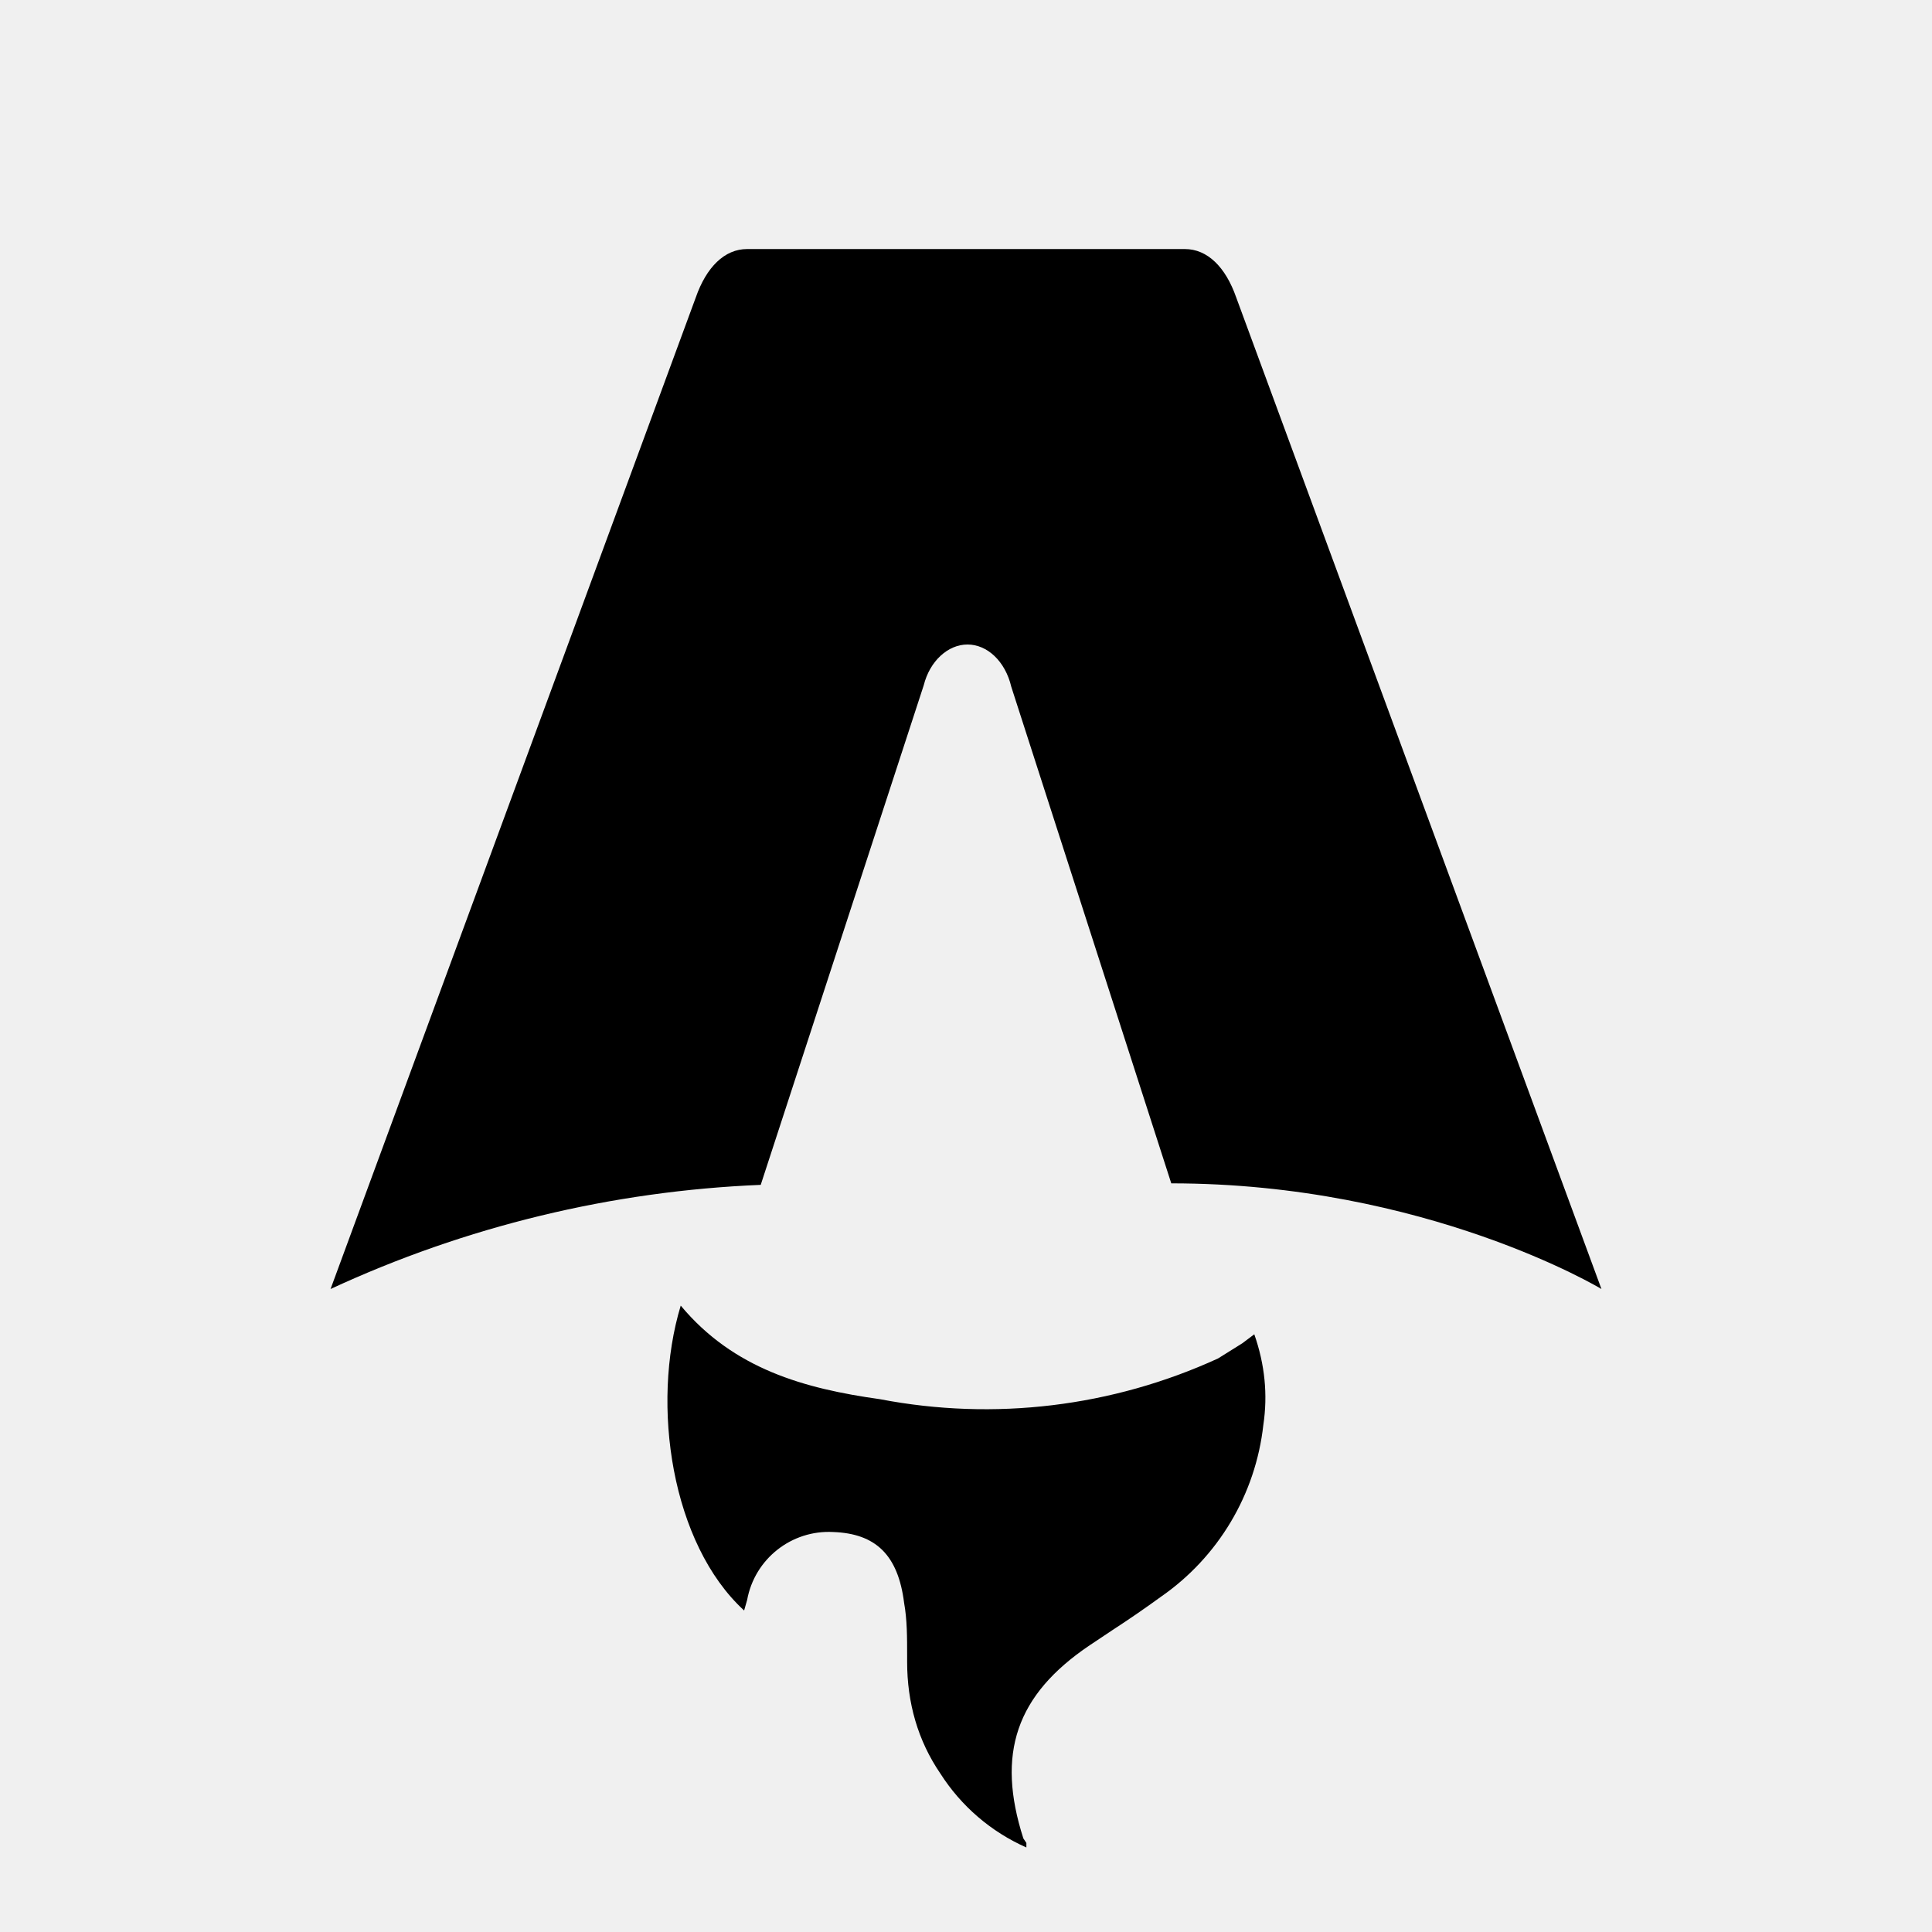
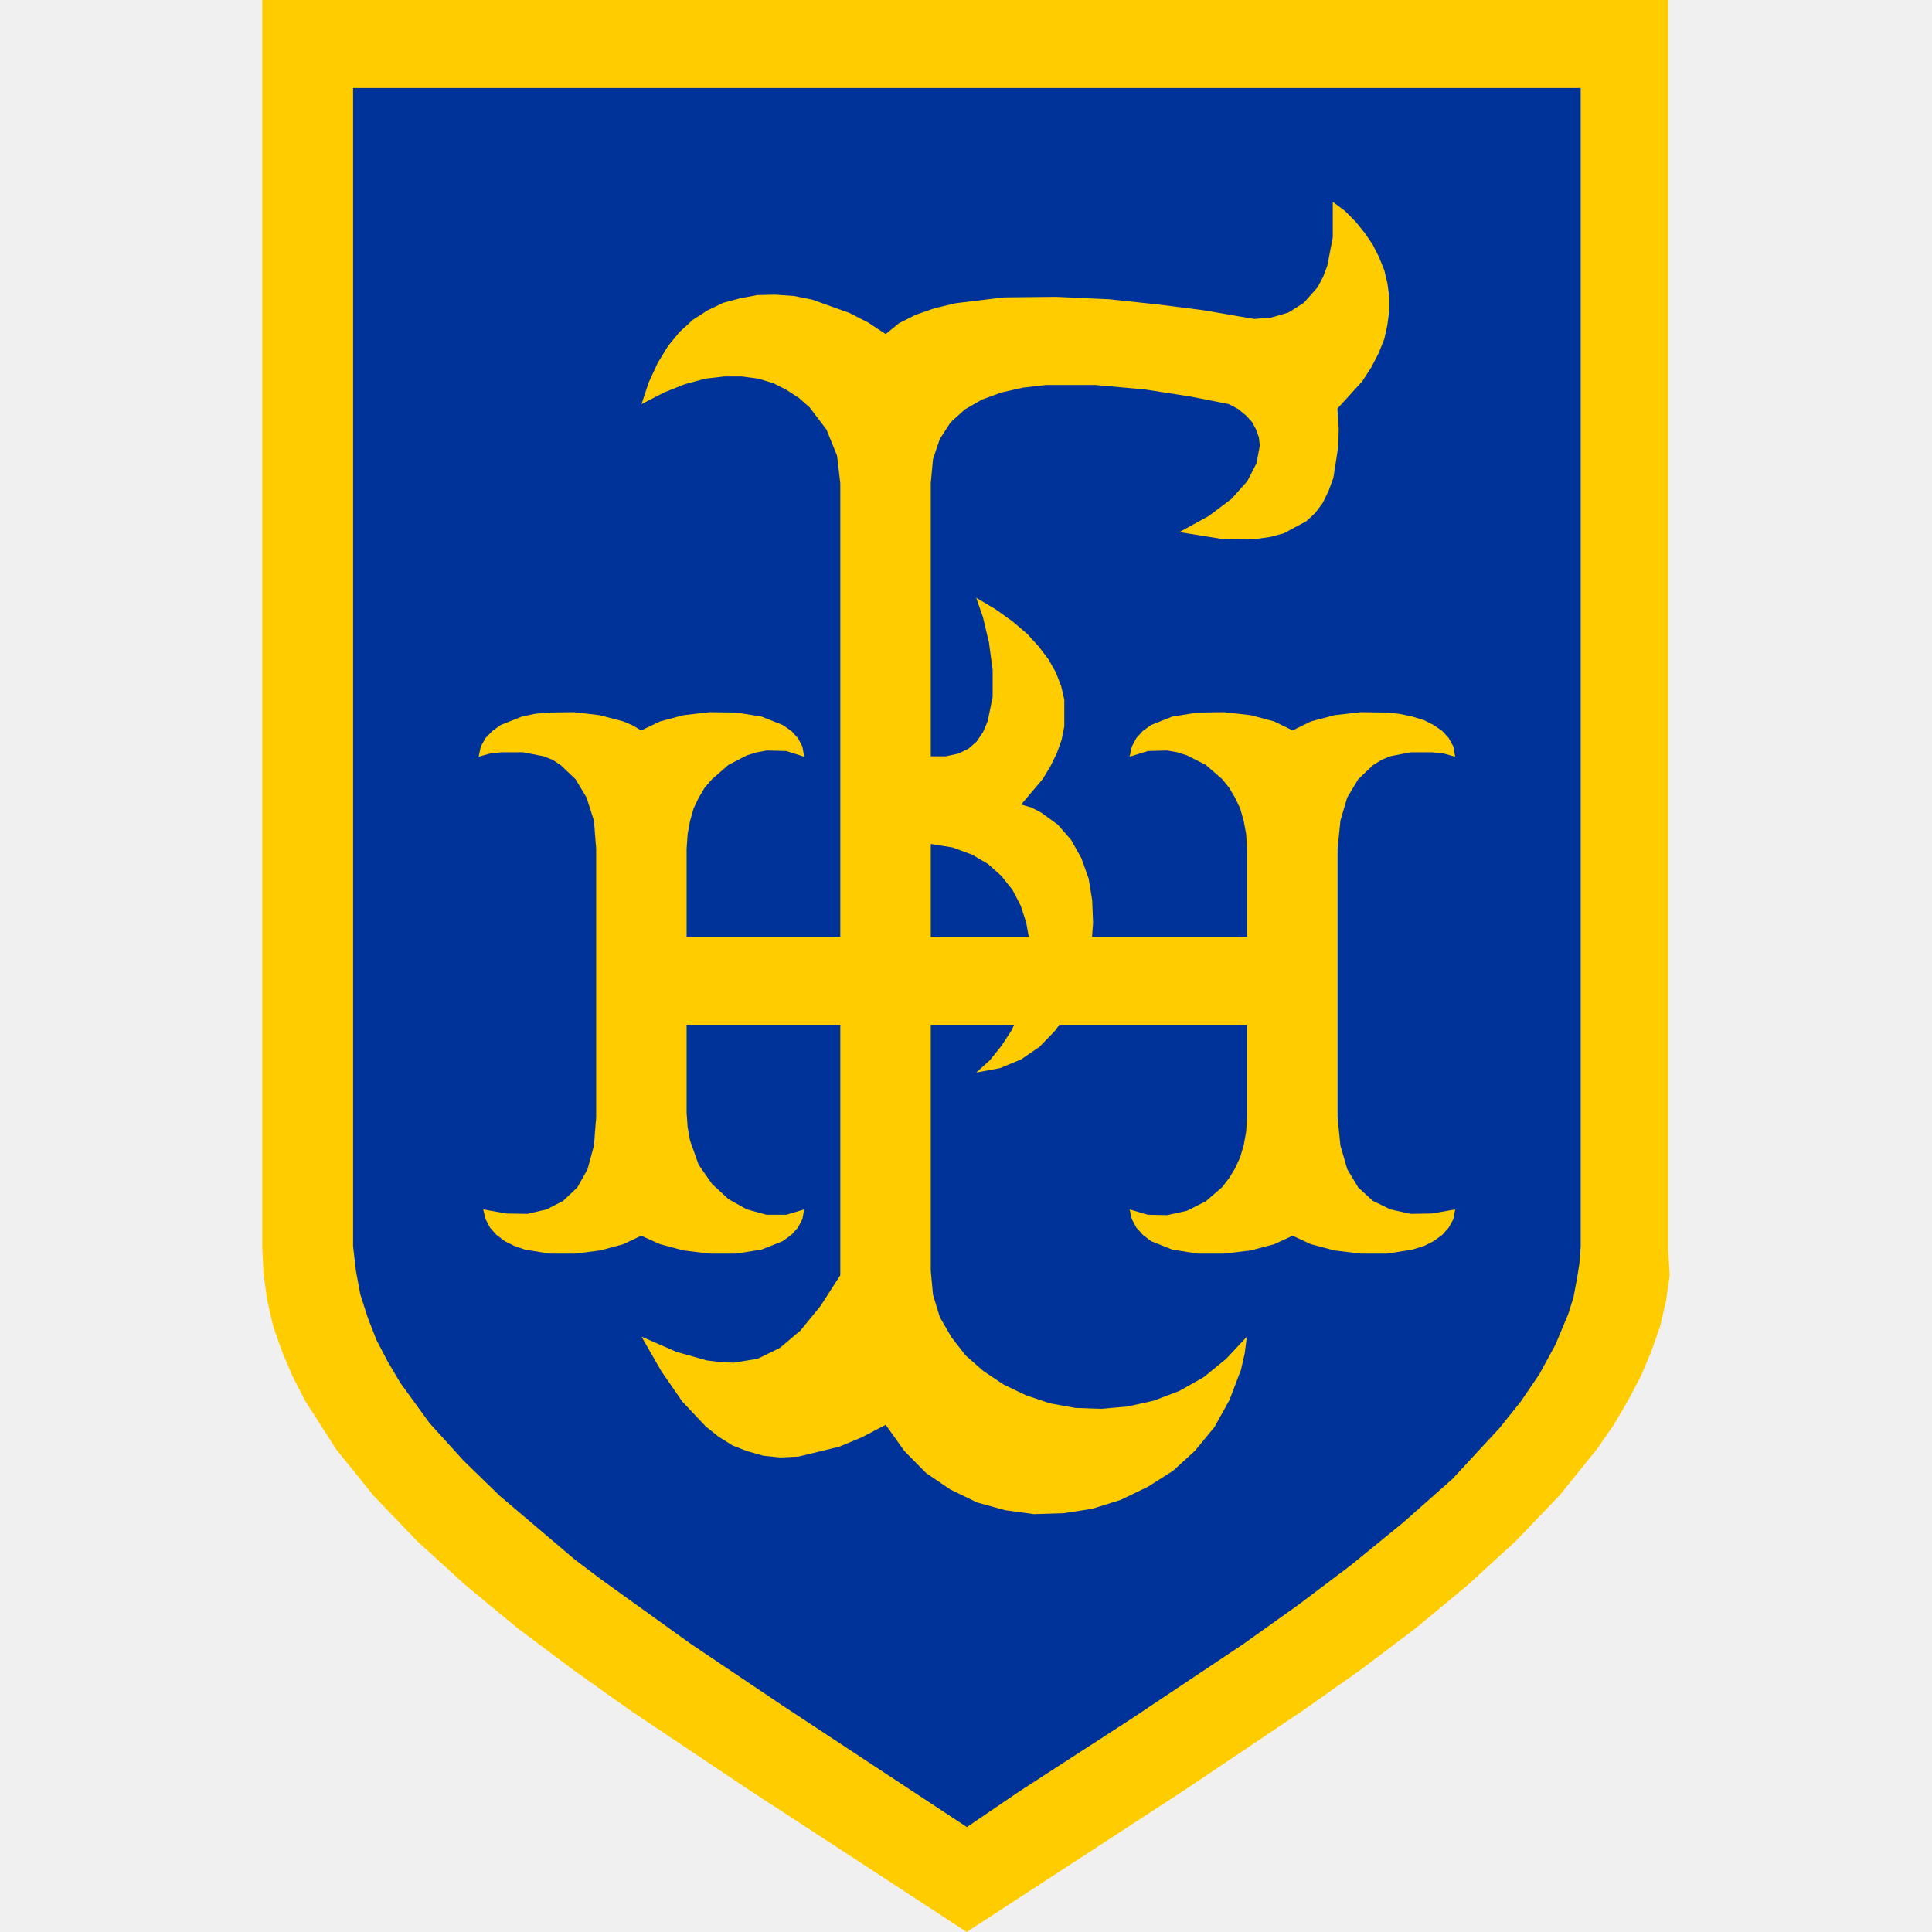
- <svg xmlns="http://www.w3.org/2000/svg" fill="none" viewBox="0 0 128 128">
-   <path d="M50.4 78.5a75.1 75.1 0 0 0-28.5 6.9l24.2-65.7c.7-2 1.9-3.2 3.4-3.2h29c1.5 0 2.7 1.2 3.4 3.2l24.2 65.7s-11.6-7-28.5-7L67 45.5c-.4-1.7-1.6-2.8-2.9-2.8-1.3 0-2.5 1.1-2.9 2.7L50.4 78.5Zm-1.1 28.2Zm-4.2-20.2c-2 6.6-.6 15.8 4.2 20.2a17.5 17.5 0 0 1 .2-.7 5.5 5.5 0 0 1 5.7-4.5c2.8.1 4.3 1.5 4.7 4.7.2 1.1.2 2.3.2 3.5v.4c0 2.7.7 5.2 2.2 7.4a13 13 0 0 0 5.7 4.9v-.3l-.2-.3c-1.8-5.6-.5-9.5 4.4-12.8l1.5-1a73 73 0 0 0 3.2-2.2 16 16 0 0 0 6.8-11.4c.3-2 .1-4-.6-6l-.8.6-1.6 1a37 37 0 0 1-22.4 2.7c-5-.7-9.7-2-13.2-6.2Z" />
-   <style>
-         path { fill: #000; }
-         @media (prefers-color-scheme: dark) {
-             path { fill: #FFF; }
-         }
-     </style>
+ <svg xmlns="http://www.w3.org/2000/svg" width="512" height="512" viewBox="0 0 774.198 774.198">
+   <g id="Logo_Escuela" data-name="Logo Escuela" transform="translate(-290.9015 -193)">
+     <path id="path20" d="M396.6-254.359l-41.72-27.28-45.827-29.88-47.08-31.52-23-16.333-22.227-16.653L195.76-393.372l-19.253-17.52-17.533-18.267-15.04-18.64L131.57-467.132l-5.172-10.04-4.16-9.867-3.507-9.973-2.377-10.24-1.487-10.533-.535-10.44v-500.332H677.678v500.532l.653,10.387-1.48,10.387-2.387,10.24-3.507,9.973-4.16,9.867-5.173,9.827-5.707,9.733L649.265-448l-15.04,18.627-17.533,18.28-19.32,17.72-20.92,17.347L554.4-359.373l-23.173,16.333-46.893,31.52-45.827,29.88Z" transform="translate(281.668 1221.557)" fill="#fc0" fill-rule="evenodd" />
+     <path id="path24" d="M239.719-403.492l-30.187-25.613-14.547-14.147-13.613-15.013L169.666-474.4l-4.987-8.4-4.573-8.76-3.507-9-2.973-9.267-1.773-9.52-1.133-9.827V-993.291H642.652v464.279l-.533,6.973L641-515.225l-1.253,6.613-2.08,6.627-5.107,12.213-6.413,11.813L618.6-466.866l-8.493,10.587-18.893,20.413-19.853,17.56-20.787,16.947-21.387,16.133-21.867,15.573-44.44,29.68-44.867,29.067L396.692-296.4l-73.906-48.72-36.72-24.68-35.893-25.813Z" transform="translate(281.668 1221.557)" fill="#039" fill-rule="evenodd" />
+     <path id="path26" d="M284.373-617.918H508.945v37.107l-.347,5.747-.96,5.347-1.427,4.84-2.027,4.48-2.44,3.96-2.733,3.573-6.6,5.693-7.56,3.813-7.907,1.733-7.733-.147-7.32-2.147.893,3.92,1.84,3.413,2.56,2.853,3.333,2.547,8.453,3.36,10.173,1.627h10.64l10.653-1.28,9.4-2.493,7.373-3.4,7.32,3.4,9.453,2.493,10.48,1.28h10.64l10.12-1.627,4.64-1.427,3.813-1.933,3.507-2.547,2.56-2.853L591.639-540l.72-3.92-9.227,1.64-8.627.147-8.08-1.787-7.027-3.4-5.893-5.4-4.4-7.333-2.733-9.467-1.133-11.293v-107.6l1.133-11.293,2.733-9.267,4.4-7.333,5.893-5.6,3.507-2.187,3.52-1.427,8.08-1.573h8.627l4.64.507,4.587,1.267-.72-4.067-1.893-3.453-2.56-2.8-3.507-2.4-3.813-1.933-4.64-1.427-5-1.067-5.12-.56-10.64-.147-10.48,1.213-9.453,2.493-7.32,3.613-7.373-3.613-9.4-2.493-10.653-1.213-10.64.147L478.972-741.4l-8.453,3.36-3.333,2.4-2.56,2.8-1.84,3.453-.893,4.067,7.32-2.28,7.733-.213,4.04.72,3.867,1.227,7.56,3.813,6.6,5.747,2.733,3.36,2.44,4.12,2.027,4.28,1.427,5.04.96,5.187.347,5.907v35.267H284.373v-35.267l.413-5.907.947-5.187,1.427-5.04,2.027-4.28,2.44-4.12,2.92-3.36,6.6-5.747,7.373-3.813,4.053-1.227,3.867-.72,7.907.213,7.133,2.28-.707-4.067-1.84-3.453-2.56-2.8-3.507-2.4-8.453-3.36-10.173-1.627-10.653-.147-10.467,1.213-9.4,2.493-7.56,3.613-3.333-1.987-3.8-1.627-9.467-2.493-10.4-1.213-10.72.147-5.107.56-5,1.067-8.453,3.36-3.333,2.4-2.733,2.8-1.907,3.453-.88,4.067,4.573-1.267,4.64-.507h8.627l8.093,1.573,3.693,1.427,3.32,2.187,5.893,5.6,4.4,7.333,2.973,9.267.893,11.293v107.6l-.893,11.293-2.547,9.467-4.107,7.333-5.72,5.4-6.6,3.4-7.733,1.787-8.453-.147-9.213-1.64.947,3.92,1.787,3.413,2.56,2.853,3.333,2.547,3.867,1.933,4.227,1.427,9.747,1.627h10.36l10.053-1.28,9.28-2.493,7.133-3.4,7.56,3.4,9.4,2.493,10.467,1.28h10.653l10.173-1.627,8.453-3.36,3.507-2.547,2.56-2.853,1.84-3.413.707-3.92-7.133,2.147h-7.907l-7.92-2.147-7.373-4.12-6.6-6.107-5.36-7.68-3.453-9.72-.947-5.293-.413-5.76Z" transform="translate(281.668 1221.557)" fill="#fc0" fill-rule="evenodd" />
+     <path id="path28" d="M418.426-706.145l8.613-10.187,3.147-5.187,2.56-5.253,1.907-5.333,1.067-5.4V-748.2l-1.253-5.4-2.08-5.387-2.907-5.2-3.867-5.133-4.76-5.24-5.88-5-6.84-4.88-7.72-4.587,2.733,7.84,2.373,10.027,1.493,10.947v10.947l-2.027,9.827-1.84,4.267-2.56,3.773-3.333,2.907-4.04,1.933-4.933,1.067h-6.067V-834.878l.893-9.68,2.733-8.093,4.28-6.613,5.707-5.187,6.787-3.92,7.907-2.907,8.613-1.933,9.28-1.067h19.667l19.8,1.773,18.427,2.853,15.4,3.053,3.747,1.987,3.08,2.547,2.44,2.653,1.613,3,1.12,3.107.36,3.36-1.307,7.013-3.693,7.187-6.36,7.12-9.093,6.827-11.76,6.467,16.4,2.64,13.973.16,6.067-.867,5.347-1.427,9.027-4.84,3.627-3.36L539.265-827l2.387-4.88,1.893-5.2,1.96-12.467.187-7.373-.533-7.893,9.92-10.893,3.693-5.707,2.907-5.6,2.267-5.693,1.24-5.6.773-5.707v-5.6l-.773-5.493-1.24-5.187-2.093-5.2-2.547-5.04-3.16-4.627-3.613-4.48-4.28-4.333-4.947-3.707v14.293l-2.187,11.307-1.667,4.427-2.2,4.173-5.533,6.267-6.24,3.92-6.84,1.987-6.773.56-6.413-1.08-13.8-2.387L473.759-906.5l-20.027-2.133-21.347-.973-20.8.213-19.32,2.333-8.44,1.987-7.733,2.693-6.6,3.36-5.347,4.333-7.133-4.68-7.373-3.773-14.92-5.347-7.307-1.467-7.547-.52-7.2.16L305.719-909l-6.667,1.787-6.24,3-5.88,3.76-5.347,4.893-4.64,5.653-4.16,6.813-3.573,7.747-2.907,8.747,9.027-4.68,8.44-3.36,8.147-2.187,7.547-.867H306.6l6.427.867,6.12,1.827,5.293,2.707,4.933,3.2,4.28,3.773,6.773,8.907,4.227,10.427,1.307,11.107v317.319l-7.907,12.32-8.08,9.88-8.267,6.973-8.853,4.32-9.573,1.573-5.173-.2-5.653-.707-12.12-3.413-14.027-6.107,7.907,13.787,8.44,12.227,9.453,10.027,5.107,4.067,5.533,3.467,5.88,2.293,6.427,1.827,6.827.707,7.32-.347,16.347-3.973,9.093-3.773,9.507-4.987,7.547,10.547,8.68,8.8,9.747,6.613,10.64,5.147L412-423.386l11.587,1.573,11.773-.36,11.533-1.773,11.413-3.573,10.88-5.24,10.107-6.413,8.8-8.04,7.787-9.467,6-10.787,4.64-12.173,1.48-6.467.893-6.813-8.267,8.853-8.973,7.333-9.8,5.547-10.293,3.92-10.52,2.333-10.4.92-10.52-.36L430.012-466.2l-9.573-3.2-9.04-4.333-8.08-5.4-7.133-6.253-5.707-7.333-4.64-8.04-2.733-8.96-.893-9.667V-690.372l8.8,1.427,7.733,2.853,6.413,3.76,5.36,4.787,4.453,5.6,3.267,6.267,2.2,6.76,1.307,7.187.36,7.32-.533,7.387-1.493,7.387-2.373,7.12-3.093,6.827-4.093,6.253-4.64,5.76-5.467,4.933,9.56-1.787,8.453-3.507,7.36-5.04,6.253-6.467,5.347-7.48,4.213-8.293,3.16-8.76,1.773-9.107.72-9.373-.36-9.267-1.427-8.747-2.907-8.093L438.452-692l-5.347-6.107-6.6-4.787-3.867-2.04Z" transform="translate(281.668 1221.557)" fill="#fc0" fill-rule="evenodd" />
+   </g>
</svg>
